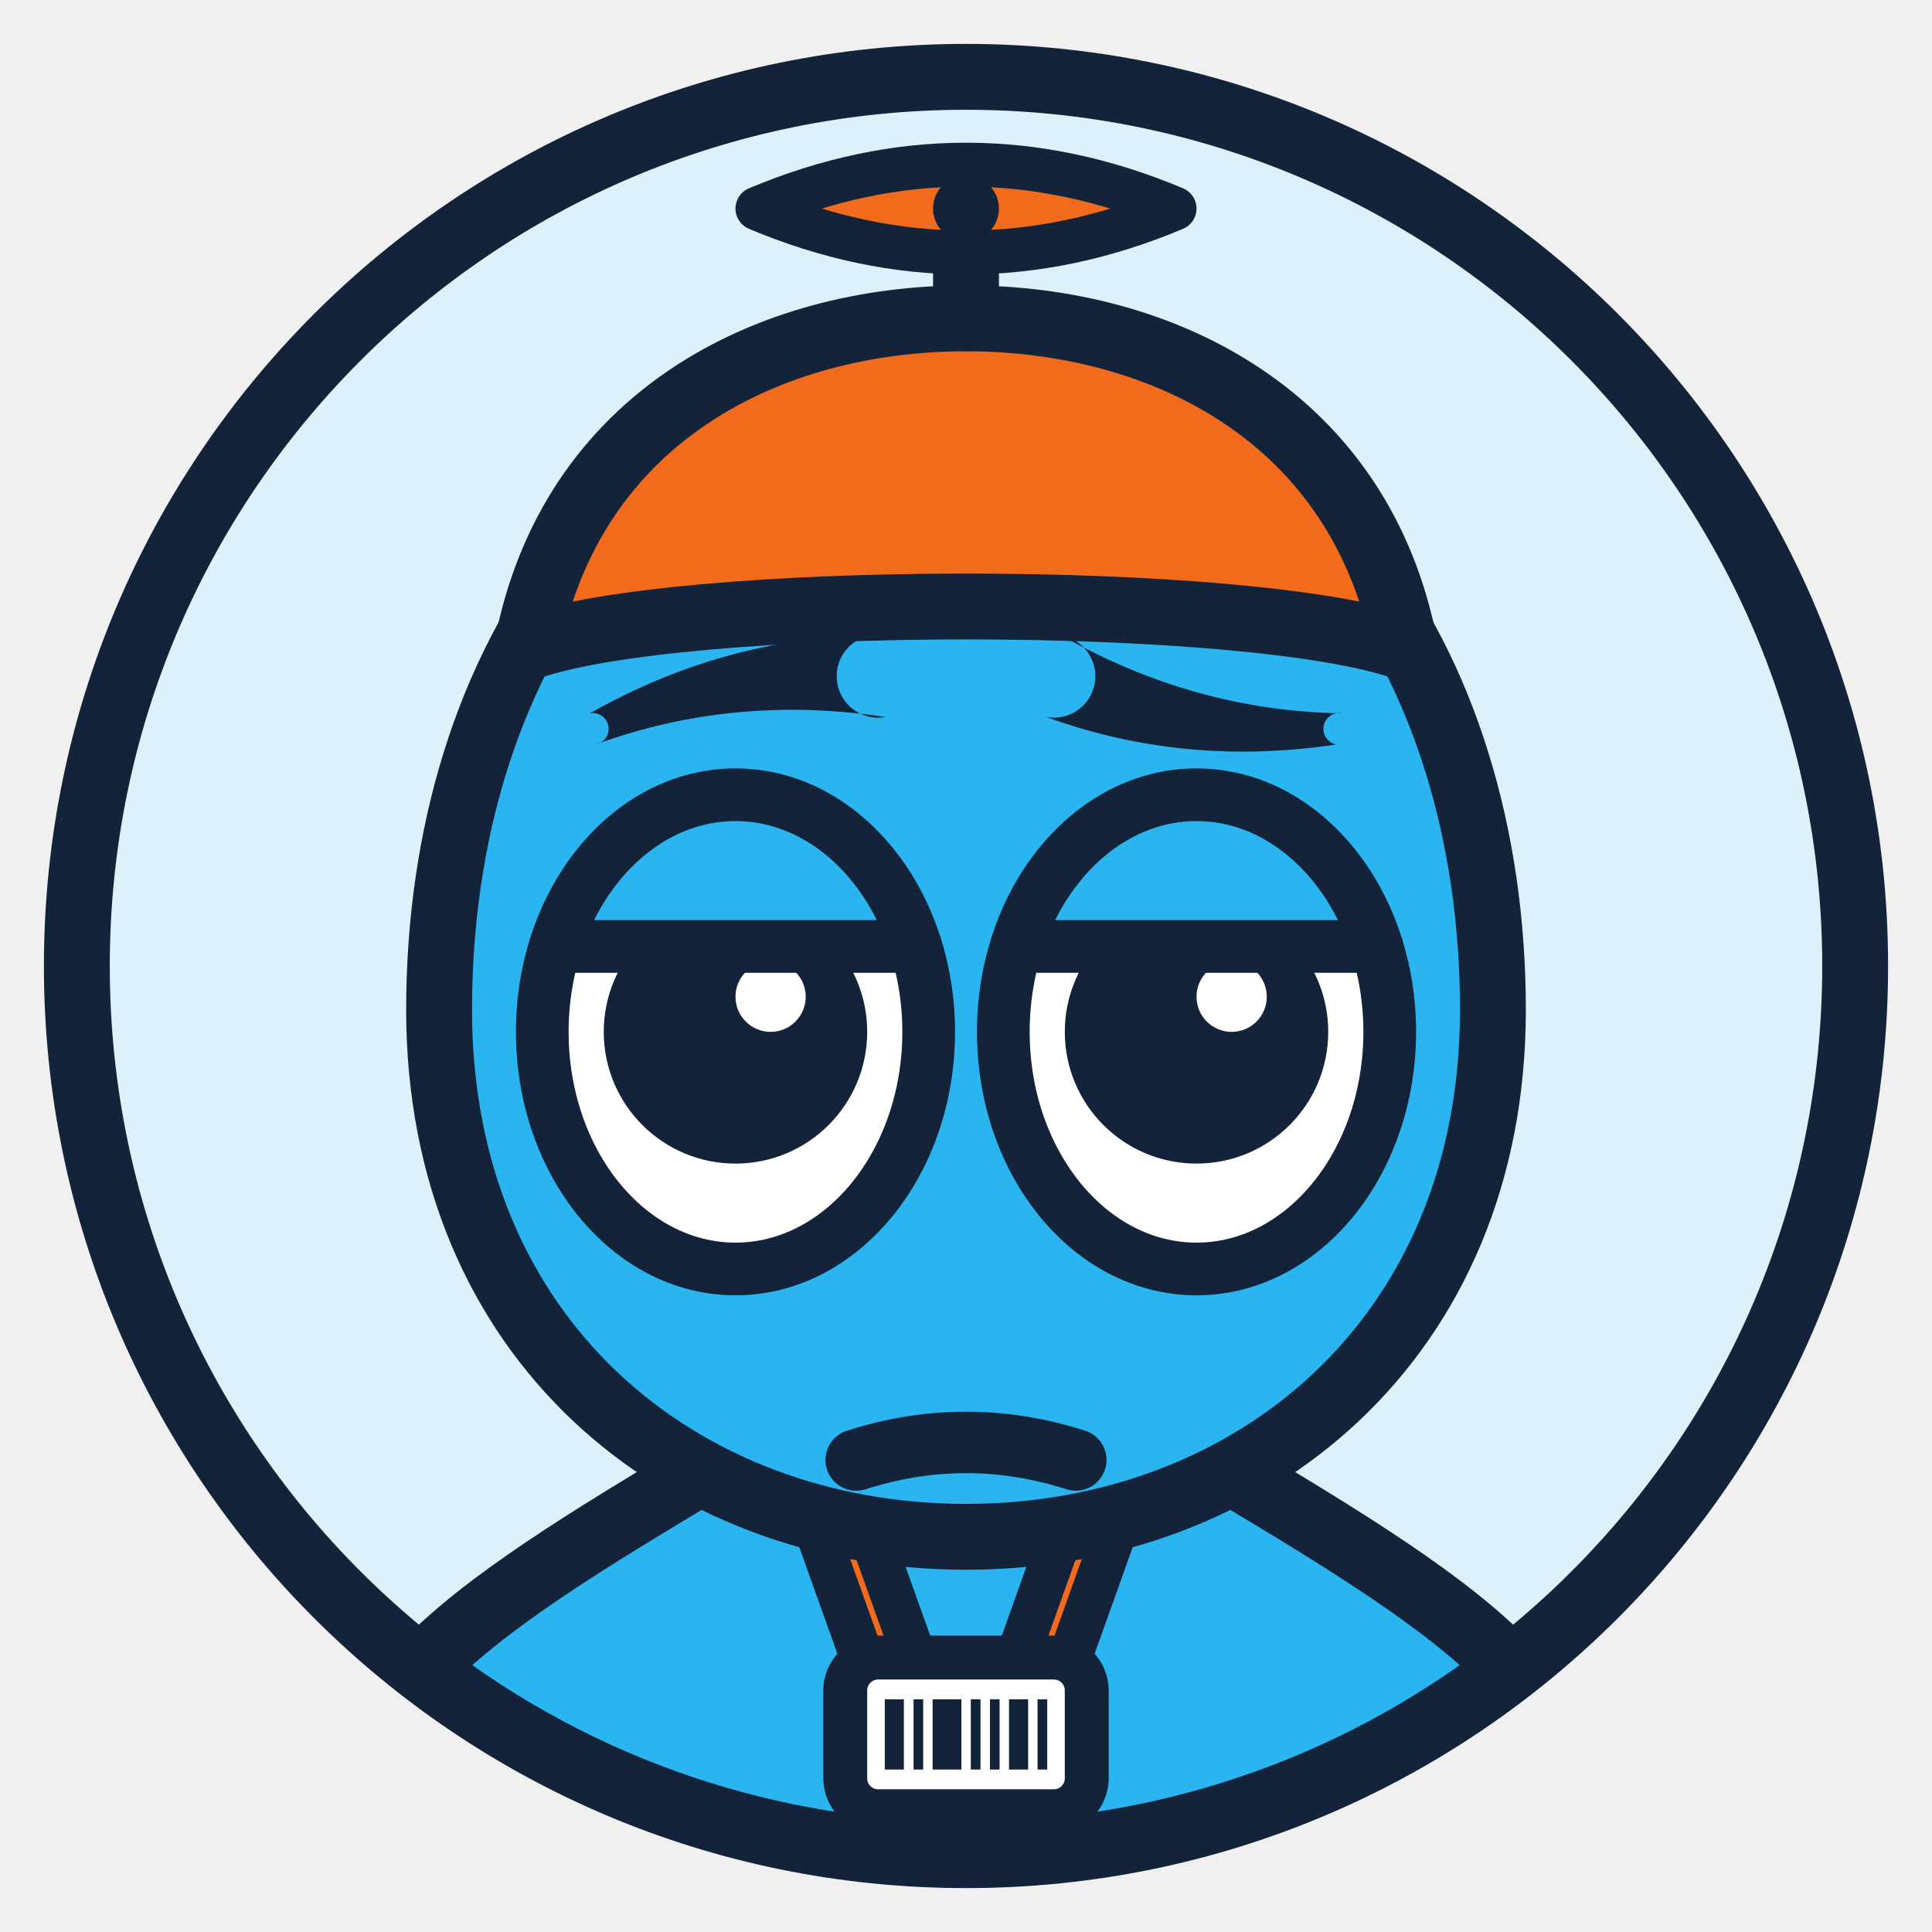
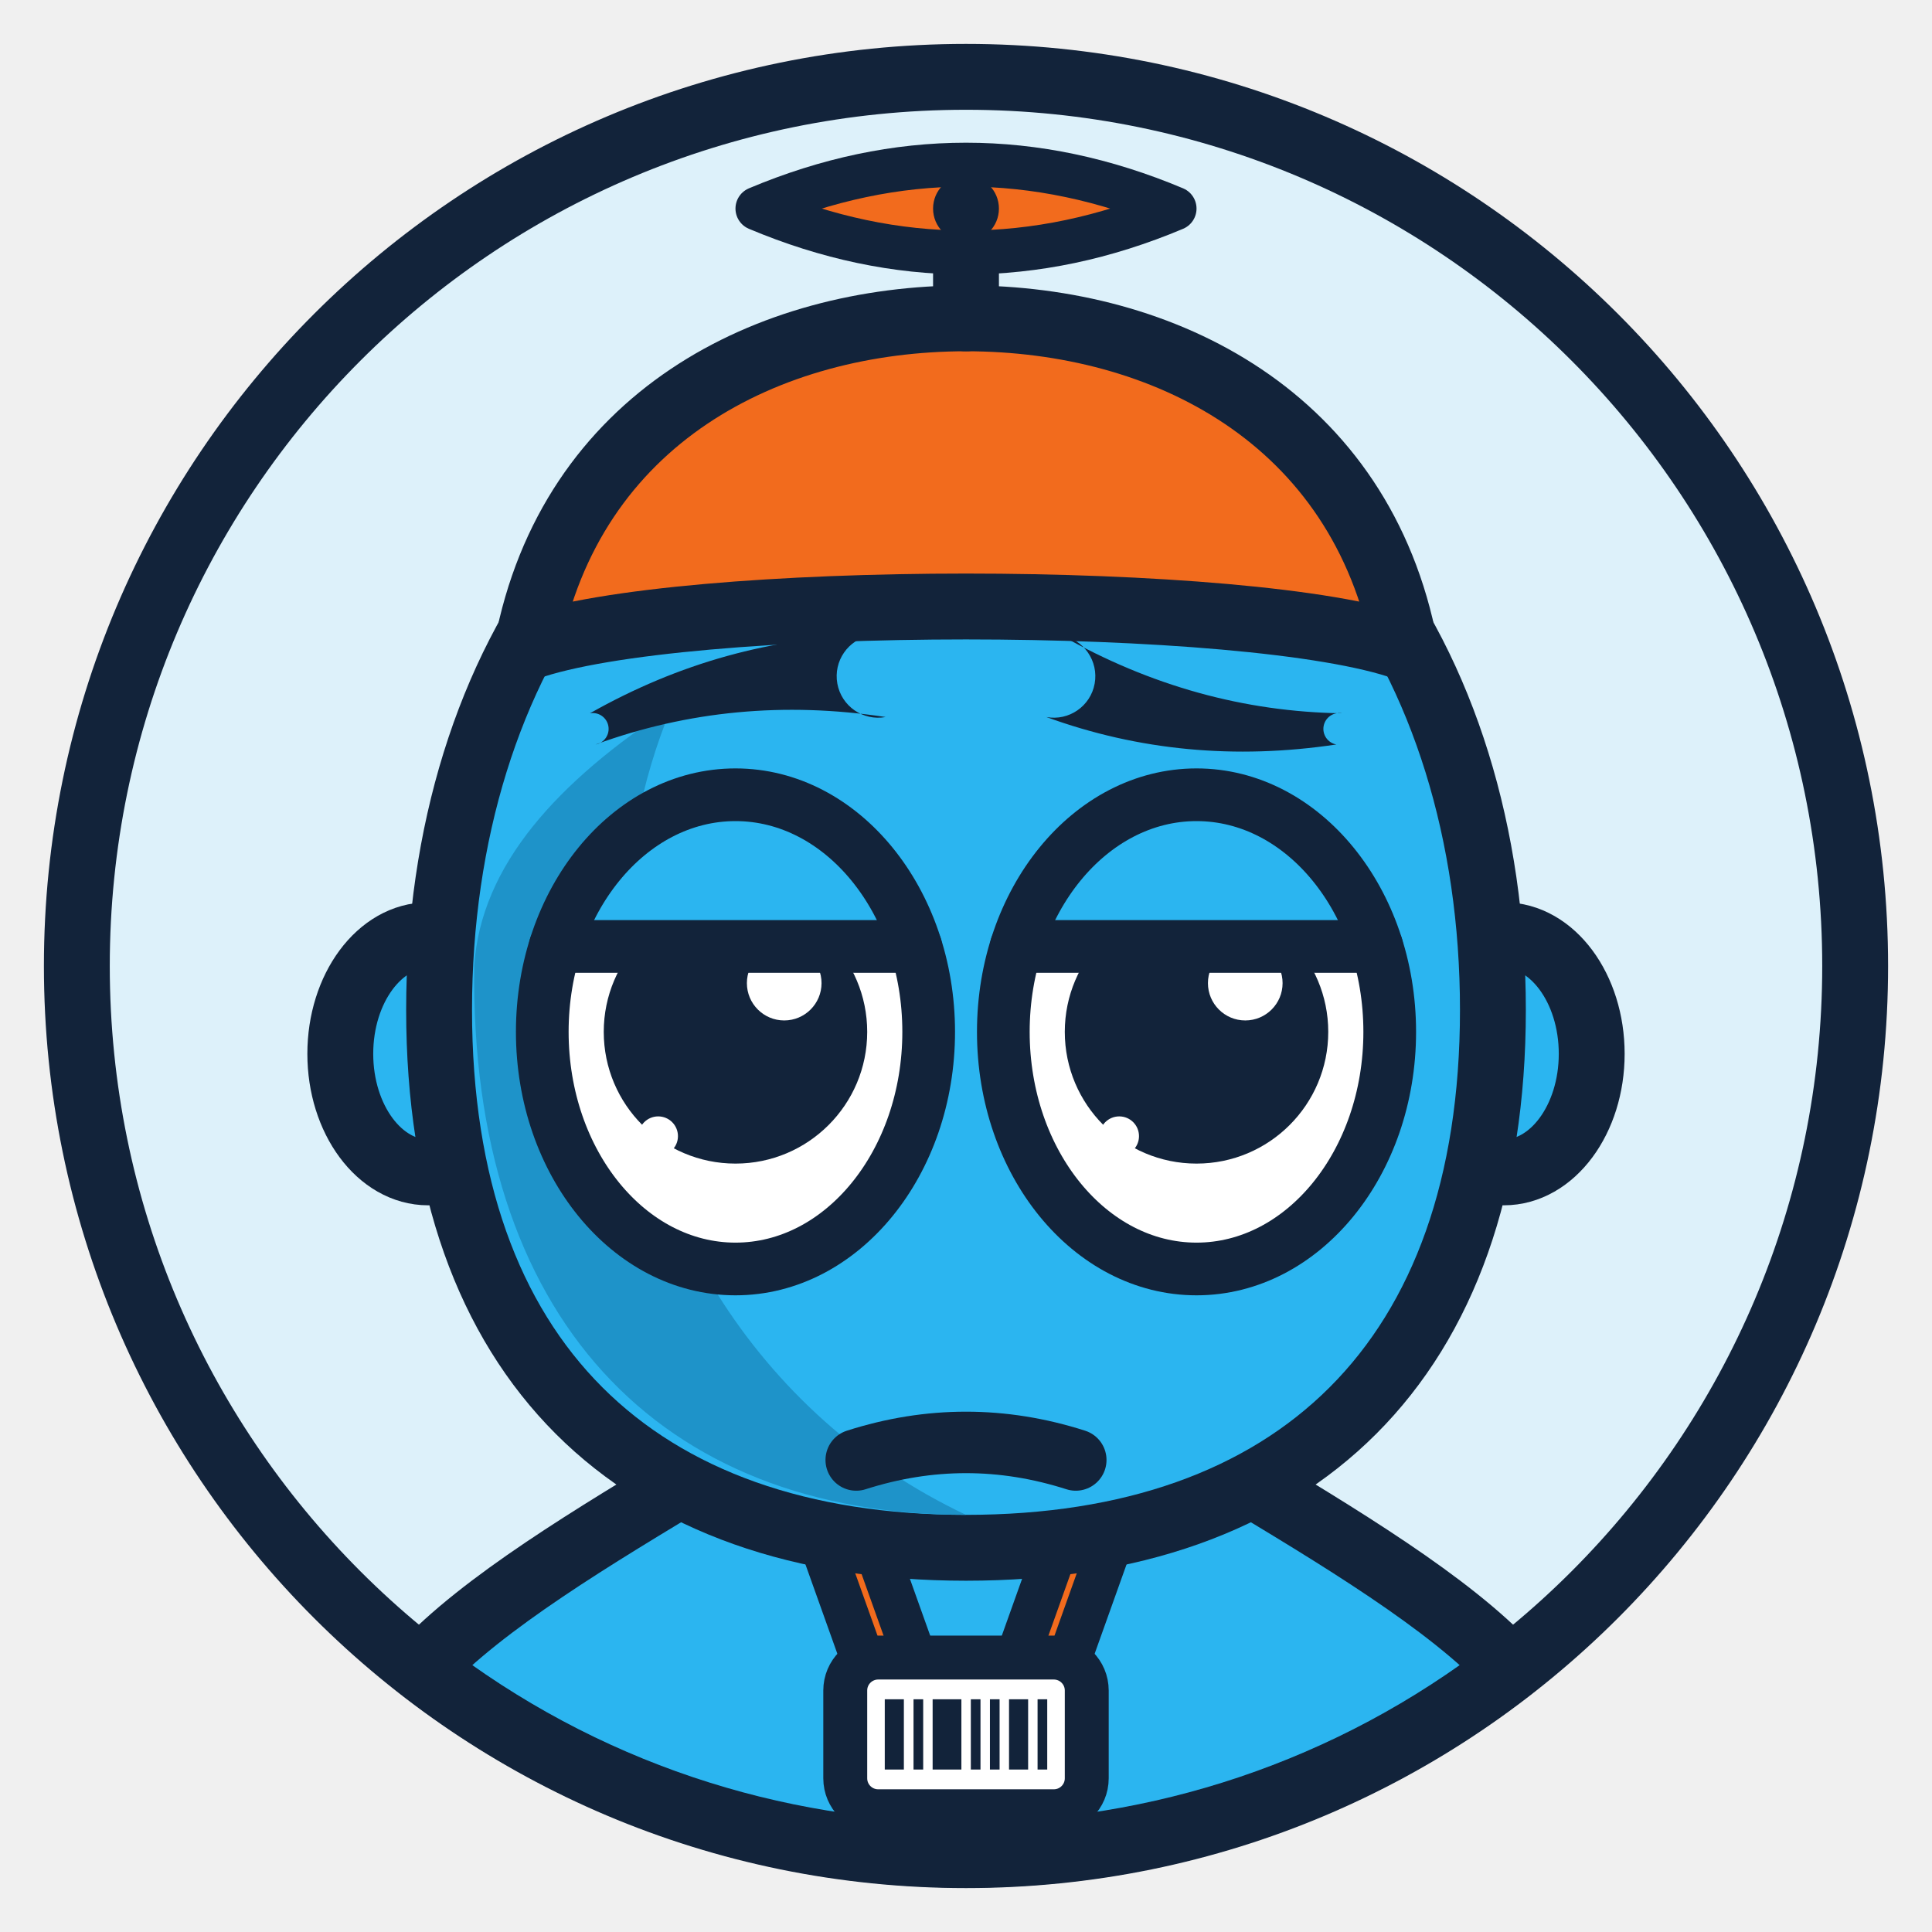
<svg xmlns="http://www.w3.org/2000/svg" viewBox="0 0 88 88" width="88" height="88" color="#12233A" role="img" aria-label="Shin: unknown">
  <circle class="face-disc" cx="44" cy="44" r="40.5" fill="#DDF1FA" />
  <g class="face-body">
    <path d="M32 67 C27 70 22 73 19.2 76 A40.5 40.5 0 0 0 68.8 76 C66 73 61 70 56 67 Z" fill="#2BB5F0" stroke="currentColor" stroke-width="3" stroke-linejoin="round" />
    <path d="M37.30 70 L39.70 70 L42.20 77 L39.80 77 Z M48.30 70 L50.70 70 L48.20 77 L45.80 77 Z" fill="#F26B1D" stroke="currentColor" stroke-width="2" stroke-linejoin="round" />
    <rect x="38.5" y="75.5" width="11" height="7" rx="1.5" fill="#FFFFFF" stroke="currentColor" stroke-width="2" />
    <path d="M40.30 77.4 h0.87 v3.2 h-0.87 Z M41.61 77.4 h0.44 v3.2 h-0.44 Z M42.48 77.4 h1.31 v3.2 h-1.31 Z M44.22 77.4 h0.44 v3.2 h-0.44 Z M45.09 77.4 h0.44 v3.2 h-0.44 Z M45.96 77.4 h0.87 v3.2 h-0.87 Z M47.26 77.4 h0.44 v3.2 h-0.44 Z" fill="#12233A" />
  </g>
  <g class="face-head">
-     <path class="face-skull" d="M44 17 C59 17 68 30 68 46 C68 61 57 70 44 70 C31 70 20 61 20 46 C20 30 29 17 44 17 Z" fill="#2BB5F0" stroke="currentColor" stroke-width="3" />
+     <ellipse cx="19.5" cy="48" rx="4" ry="5.4" fill="#2BB5F0" stroke="currentColor" stroke-width="3" />
+     <ellipse cx="68.5" cy="48" rx="4" ry="5.4" fill="#2BB5F0" stroke="currentColor" stroke-width="3" />
+     <path class="face-skull" d="M44 17 C59 17 68 30 68 46 C68 62 59 70.5 44 70.5 C29 70.5 20 62 20 46 C20 30 29 17 44 17 Z" fill="#2BB5F0" stroke="currentColor" stroke-width="3" />
+     <path d="M21.6 44 C21.4 60 30 69 44 69 C34.5 64.5 28.5 55 28.4 44 C28.4 39.5 29.2 35.5 30.6 32.2 C25.4 35.6 21.9 39.4 21.6 44 Z" fill="#1E93C9" />
    <g class="face-hat">
      <path d="M24 29.5 C26 19 35 14.5 44 14.5 C53 14.5 62 19 64 29.5 C57 27 31 27 24 29.5 Z" fill="#F26B1D" stroke="currentColor" stroke-width="3" stroke-linejoin="round" />
      <path d="M44 14.5 L44 10.5" stroke="currentColor" stroke-width="3" stroke-linecap="round" />
      <g>
        <path d="M34.5 9.5 Q44 5.5 53.5 9.5 Q44 13.5 34.5 9.5 Z" fill="#F26B1D" stroke="currentColor" stroke-width="2" stroke-linejoin="round" />
        <circle cx="44" cy="9.5" r="1.5" fill="#12233A" />
      </g>
    </g>
    <g class="face-brows">
      <path d="M39.66 28.94 Q32.95 29.05 26.87 32.49 A0.72 0.72 0 0 1 27.13 33.91 Q33.43 31.61 40.34 32.66 A1.89 1.89 0 0 1 39.66 28.94 Z M47.66 32.66 Q53.95 34.95 60.87 33.91 A0.72 0.72 0 0 1 61.13 32.49 Q54.43 32.39 48.34 28.94 A1.89 1.89 0 0 1 47.66 32.66 Z" fill="currentColor" />
    </g>
    <g class="face-eyes">
      <ellipse cx="33.5" cy="47" rx="8.8" ry="10.8" fill="#FFFFFF" />
      <circle cx="33.5" cy="47" r="6" fill="#12233A" />
-       <circle cx="35.1" cy="45.4" r="1.6" fill="#FFFFFF" />
+       <circle cx="35.72" cy="44.78" r="1.7" fill="#FFFFFF" />
+       <circle cx="29.98" cy="51.75" r="0.9" fill="#FFFFFF" />
      <path d="M25.29 43.11 A8.8 10.8 0 0 1 41.71 43.11 Z" fill="#2BB5F0" />
      <path d="M25.29 43.11 L41.71 43.11" stroke="currentColor" stroke-width="2.4" stroke-linecap="round" fill="none" />
      <ellipse cx="33.5" cy="47" rx="8.8" ry="10.8" fill="none" stroke="currentColor" stroke-width="2.4" />
      <ellipse cx="54.5" cy="47" rx="8.8" ry="10.8" fill="#FFFFFF" />
      <circle cx="54.5" cy="47" r="6" fill="#12233A" />
-       <circle cx="56.1" cy="45.4" r="1.6" fill="#FFFFFF" />
+       <circle cx="56.72" cy="44.78" r="1.7" fill="#FFFFFF" />
+       <circle cx="50.98" cy="51.75" r="0.9" fill="#FFFFFF" />
      <path d="M46.29 43.11 A8.8 10.8 0 0 1 62.71 43.11 Z" fill="#2BB5F0" />
      <path d="M46.29 43.11 L62.71 43.11" stroke="currentColor" stroke-width="2.4" stroke-linecap="round" fill="none" />
      <ellipse cx="54.5" cy="47" rx="8.8" ry="10.8" fill="none" stroke="currentColor" stroke-width="2.4" />
    </g>
    <g class="face-mouth">
      <path d="M39 66.5 Q44 64.9 49 66.5" stroke="currentColor" stroke-width="2.8" stroke-linecap="round" fill="none" />
    </g>
  </g>
  <g class="face-extras" />
  <circle class="face-ring" cx="44" cy="44" r="40.5" fill="none" stroke="currentColor" stroke-width="3" />
</svg>
